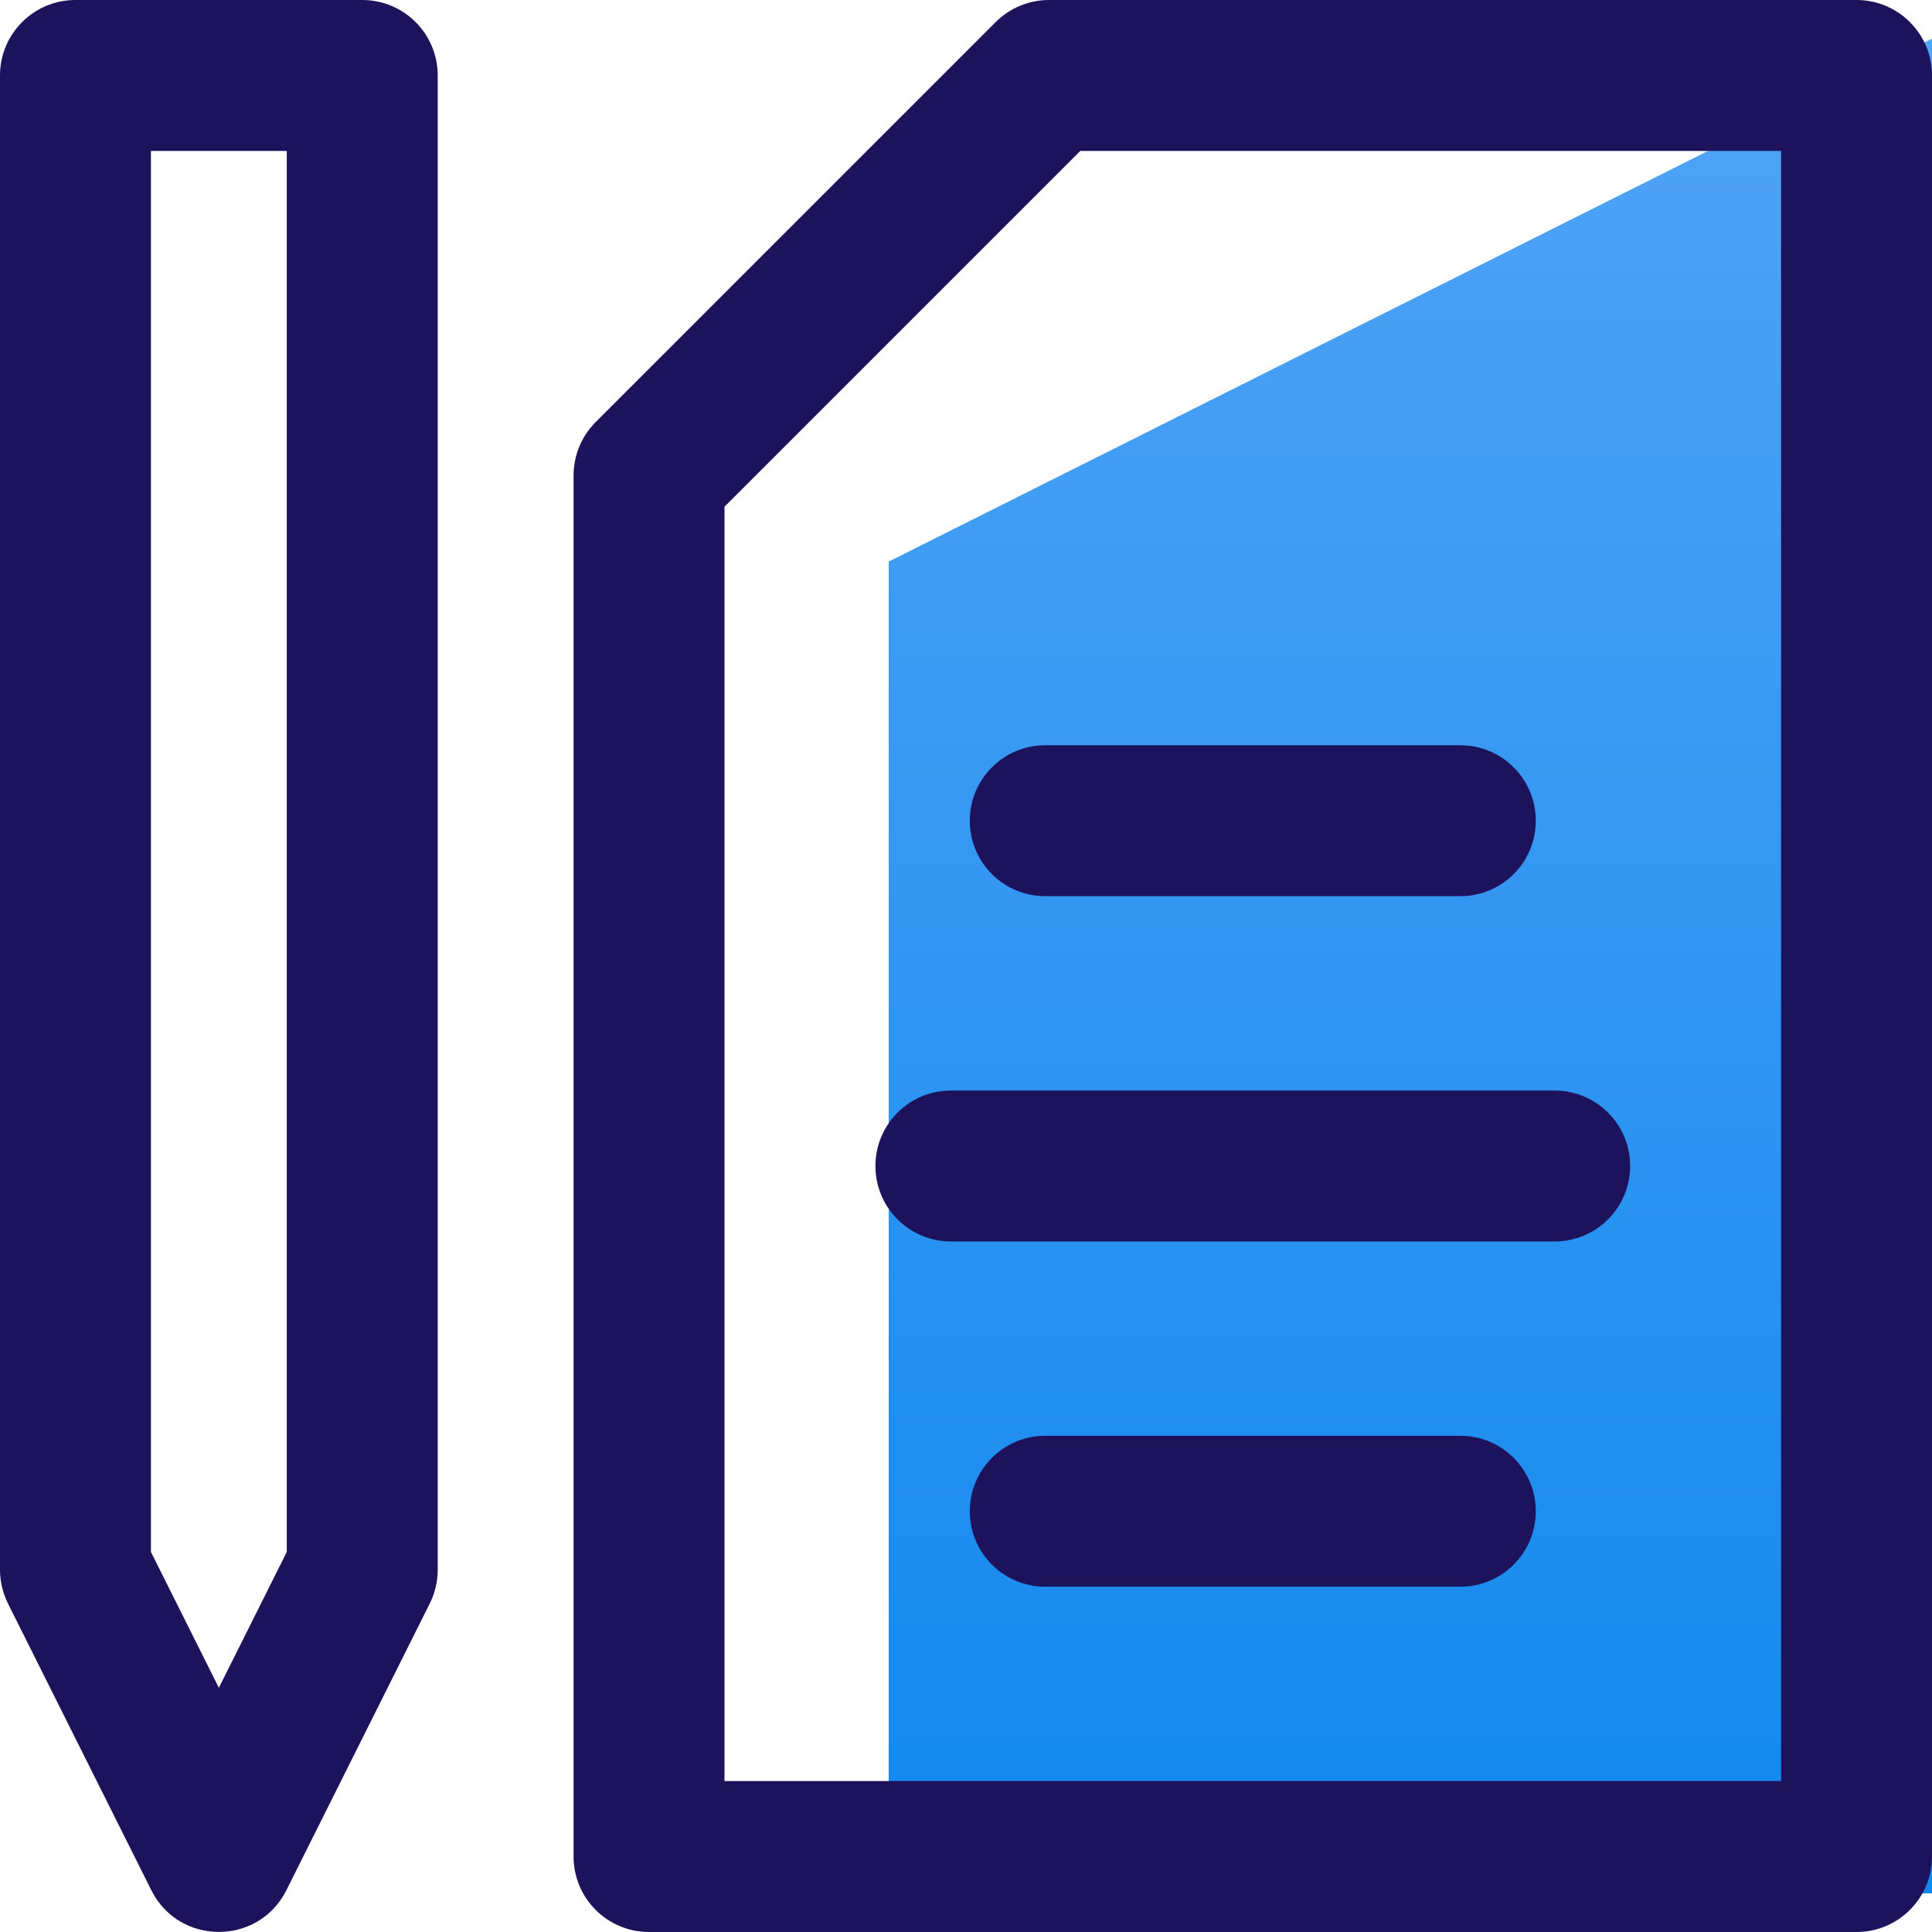
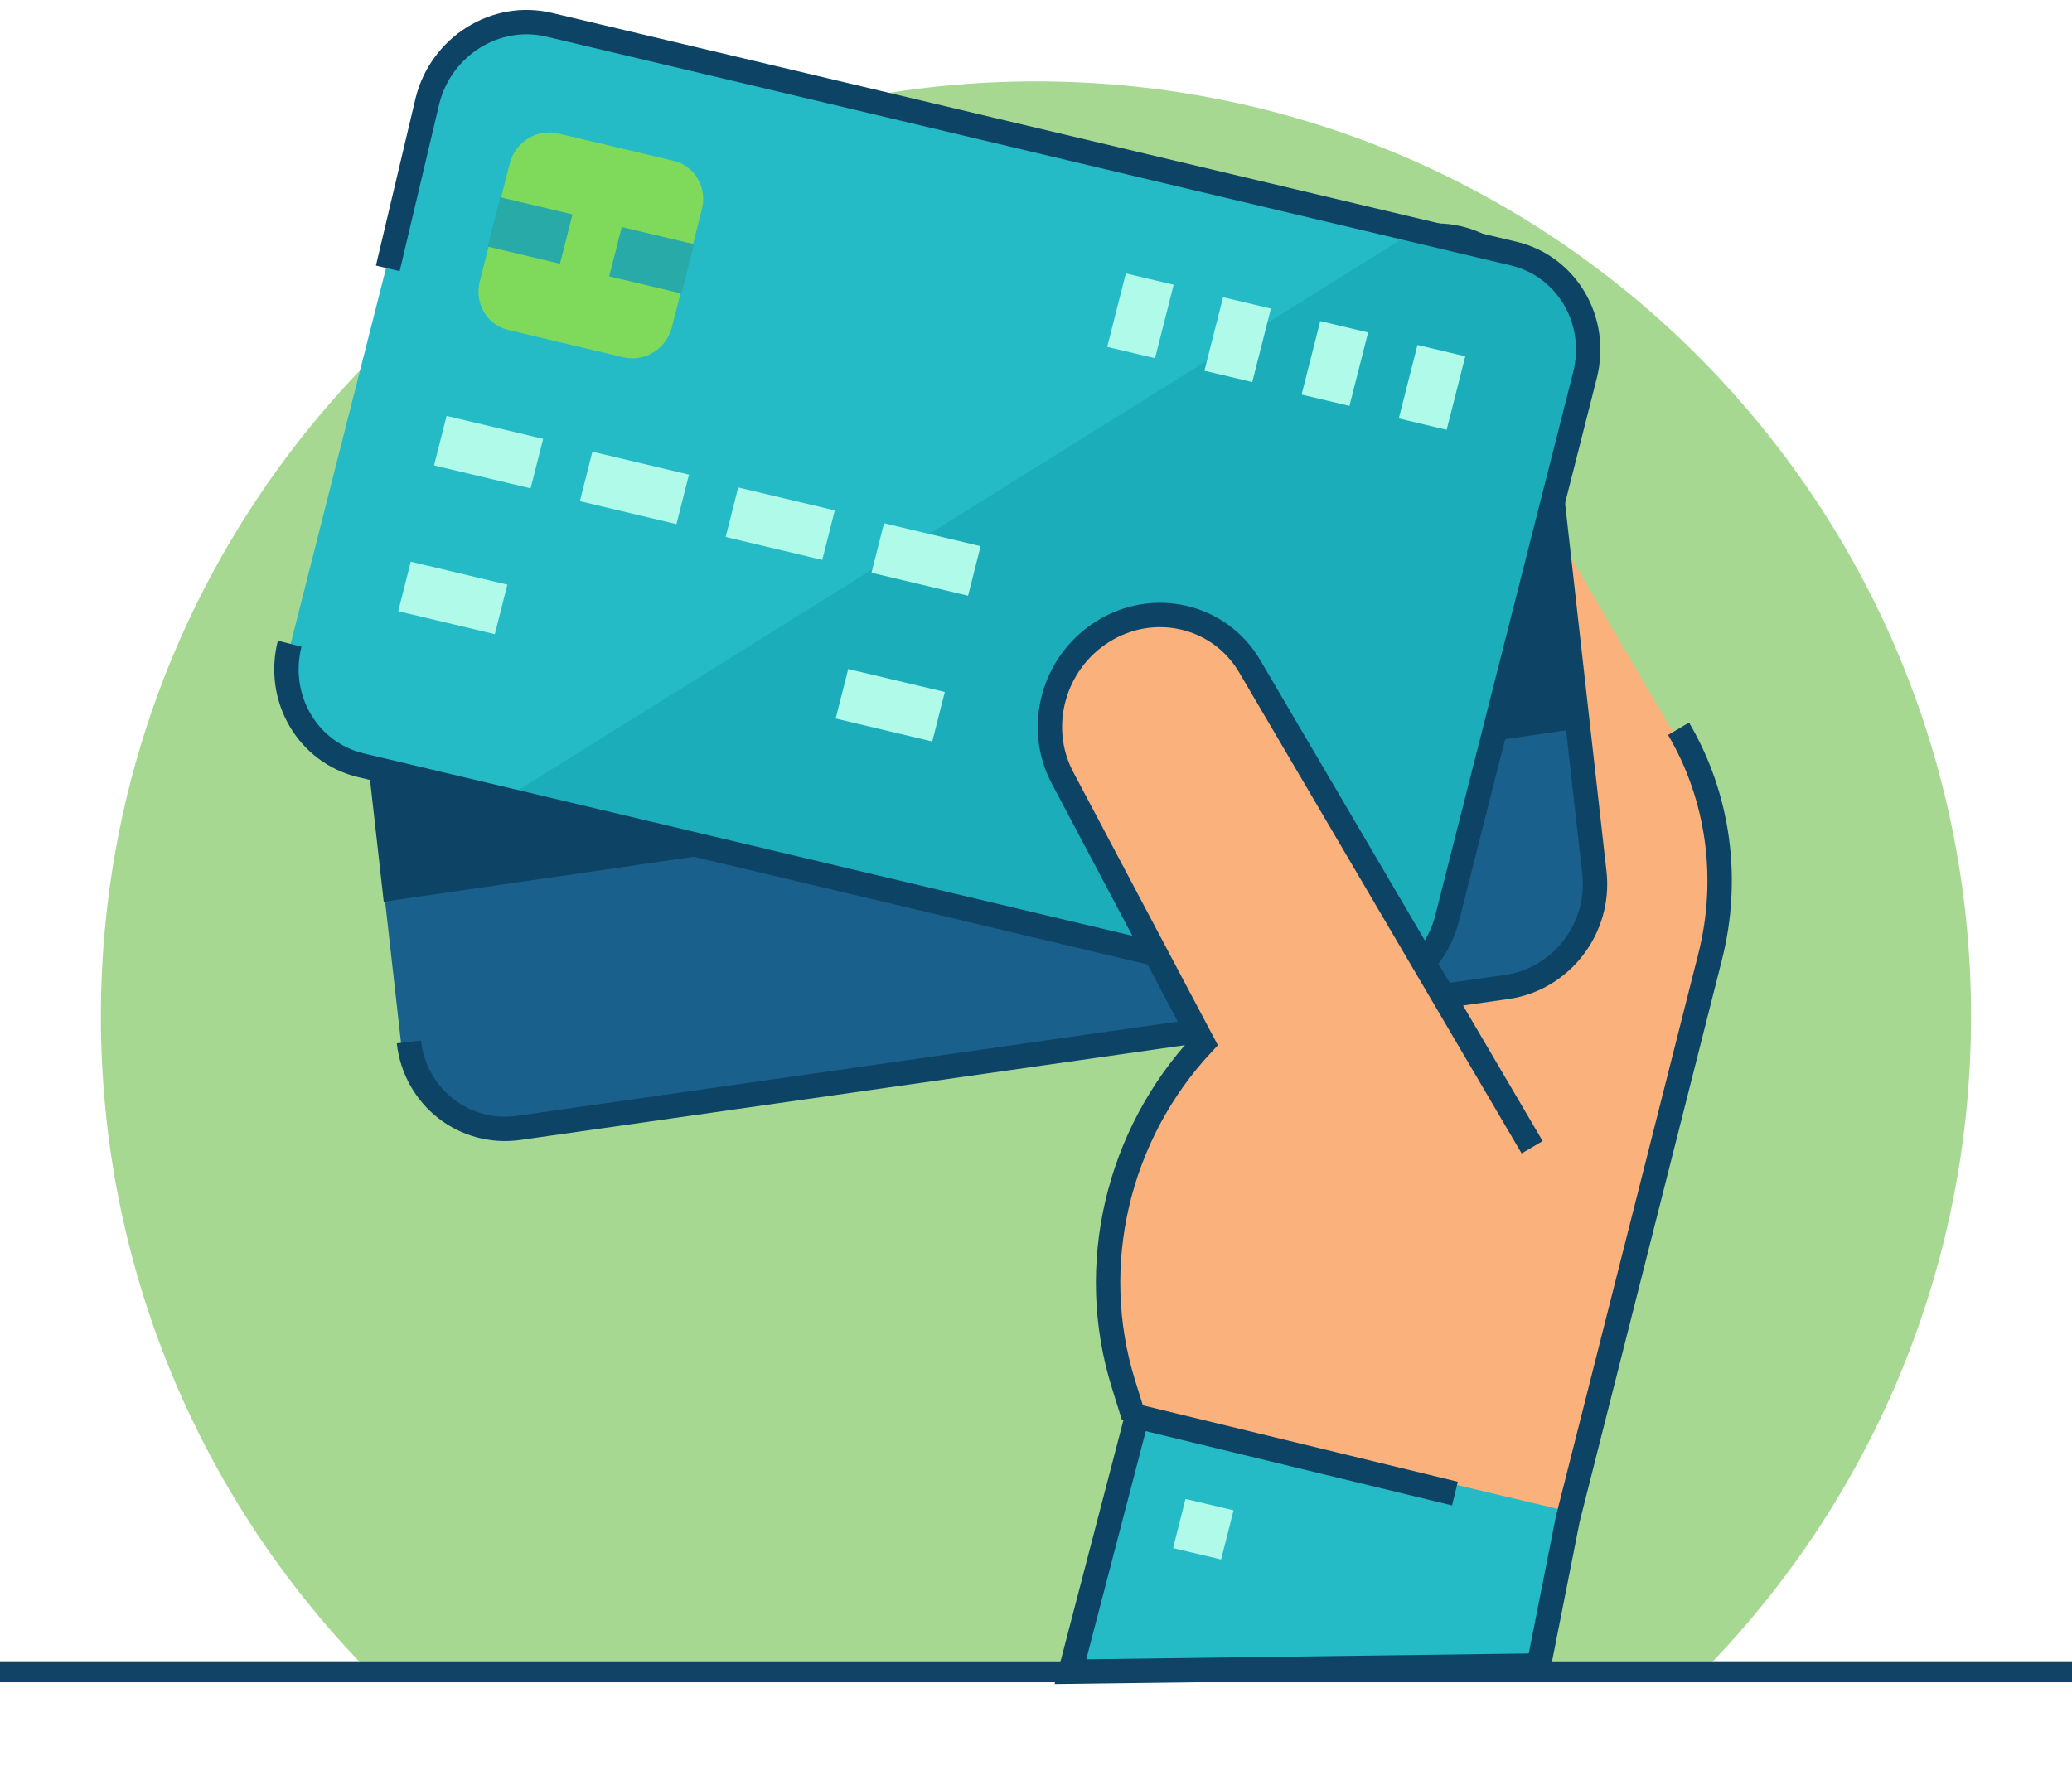
- <svg xmlns="http://www.w3.org/2000/svg" width="50px" height="50px" viewBox="0 0 50 50" version="1.1">
-   <defs>
-     <linearGradient x1="0.5%" y1="-4.633%" x2="0.5%" y2="101.5%" id="linearGradient-1">
-       <stop stop-color="#54A5F6" offset="0%" />
-       <stop stop-color="#1088EE" offset="100%" />
-     </linearGradient>
-     <linearGradient x1="50%" y1="0%" x2="50%" y2="100%" id="linearGradient-2">
-       <stop stop-color="#FE9F8F" offset="0%" />
-       <stop stop-color="#F54845" offset="100%" />
-     </linearGradient>
-   </defs>
-   <g id="Marshmello_landing-page" stroke="none" stroke-width="1" fill="none" fill-rule="evenodd">
-     <g id="Marshmello_landngpage-Copy" transform="translate(-548, -768)">
-       <g id="7" transform="translate(548, 768)">
-         <polygon id="Path-6" fill="url(#linearGradient-1)" points="23 14.534 23 49 50 49 50 1" />
-         <g id="032-file" transform="translate(25, 25) scale(-1, 1) translate(-25, -25) " fill="#1D125C" fill-rule="nonzero">
-           <path d="M24.233,0.572 C23.866,0.206 23.37,0 22.852,0 L1.953,0 C0.874,0 0,0.874 0,1.953 L0,48.047 C0,49.126 0.874,50 1.953,50 L33.203,50 C34.282,50 35.156,49.126 35.156,48.047 L35.156,12.305 C35.156,11.787 34.951,11.29 34.584,10.923 L24.233,0.572 Z M31.25,46.094 L3.906,46.094 L3.906,3.906 L22.042,3.906 L31.25,13.114 L31.25,46.094 Z M24.902,39.111 C24.902,40.19 24.028,41.064 22.949,41.064 L12.207,41.064 C11.128,41.064 10.254,40.19 10.254,39.111 C10.254,38.033 11.128,37.158 12.207,37.158 L22.949,37.158 C24.028,37.158 24.902,38.033 24.902,39.111 Z M9.766,28.223 L25.391,28.223 C26.469,28.223 27.344,29.097 27.344,30.176 C27.344,31.255 26.469,32.129 25.391,32.129 L9.766,32.129 C8.687,32.129 7.812,31.255 7.812,30.176 C7.812,29.097 8.687,28.223 9.766,28.223 Z M12.207,19.287 L22.949,19.287 C24.028,19.287 24.902,20.161 24.902,21.24 C24.902,22.319 24.028,23.193 22.949,23.193 L12.207,23.193 C11.128,23.193 10.254,22.319 10.254,21.24 C10.254,20.161 11.128,19.287 12.207,19.287 Z M48.047,0 L40.625,0 C39.546,0 38.672,0.874 38.672,1.953 L38.672,40.625 C38.672,40.928 38.742,41.227 38.878,41.499 L42.589,48.92 C43.307,50.357 45.364,50.358 46.083,48.92 L49.794,41.499 C49.929,41.227 50,40.928 50,40.625 L50,1.953 C50,0.874 49.126,0 48.047,0 L48.047,0 Z M46.094,40.164 L44.336,43.679 L42.578,40.164 L42.578,3.906 L46.094,3.906 L46.094,40.164 Z" id="Shape" />
-         </g>
-       </g>
-     </g>
-   </g>
+ <svg xmlns="http://www.w3.org/2000/svg" width="170" height="146" viewBox="0 0 170 146" fill="none">
+   <path fill-rule="evenodd" clip-rule="evenodd" d="M140.482 136.387C153.639 122.614 161.719 103.951 161.719 83.4C161.719 41.028 127.37 6.679 84.998 6.679C42.626 6.679 8.277 41.028 8.277 83.4C8.277 103.951 16.358 122.614 29.514 136.387H140.482Z" fill="#A6D892" />
+   <path d="M136.974 59.603L121.922 33.763L100.69 117.861L127.924 124.358L139.556 78.285C141.171 71.888 140.241 65.164 136.974 59.603Z" fill="#FAB17C" />
+   <path d="M32.907 85.606L27.826 40.429C27.316 35.894 30.532 31.698 35.011 31.059L116.099 19.489C120.576 18.85 124.621 22.008 125.13 26.545L130.212 71.722C130.722 76.257 127.506 80.453 123.027 81.091L41.941 92.663C37.461 93.301 33.419 90.141 32.907 85.606Z" fill="#1A608C" />
+   <path d="M33.548 85.498C34.06 90.032 38.1 93.19 42.578 92.552L123.631 80.987C128.109 80.348 131.323 76.154 130.814 71.621L125.734 26.467C125.225 21.932 121.182 18.776 116.707 19.414L35.651 30.979" stroke="#0D4365" stroke-width="2" />
+   <path d="M127.135 42.726L29.563 56.886L31.484 73.992L129.056 59.848L127.135 42.726Z" fill="#0D4365" />
+   <path d="M23.82 52.938L35.131 8.372C36.267 3.897 40.731 1.11 45.101 2.147L124.238 20.925C128.608 21.962 131.231 26.431 130.095 30.906L118.785 75.472C117.649 79.946 113.185 82.734 108.815 81.697L29.678 62.919C25.307 61.882 22.685 57.413 23.82 52.938Z" fill="#24BBC7" />
+   <path d="M124.25 21.079L115.856 19.089L41.203 65.662L108.852 81.701C113.215 82.736 117.672 79.955 118.806 75.491L130.098 31.035C131.232 26.571 128.614 22.113 124.25 21.079Z" fill="#1BAEBA" />
+   <path d="M36.641 34.129L44.565 36.012L43.536 40.074L35.611 38.191L36.641 34.129Z" fill="#B0FAE9" />
+   <path d="M33.703 46.093L41.628 47.975L40.598 52.038L32.673 50.155L33.703 46.093Z" fill="#B0FAE9" />
+   <path d="M69.594 54.9L77.519 56.783L76.489 60.845L68.564 58.962L69.594 54.9Z" fill="#B0FAE9" />
+   <path d="M48.605 37.065L56.529 38.948L55.5 43.01L47.576 41.127L48.605 37.065Z" fill="#B0FAE9" />
+   <path d="M60.566 40.001L68.491 41.883L67.462 45.946L59.537 44.063L60.566 40.001Z" fill="#B0FAE9" />
+   <path d="M72.531 42.937L80.456 44.819L79.426 48.882L71.502 46.999L72.531 42.937Z" fill="#B0FAE9" />
+   <path d="M116.297 28.307L120.223 29.238L118.692 35.267L114.767 34.336L116.297 28.307Z" fill="#B0FAE9" />
+   <path d="M108.32 26.349L112.246 27.281L110.716 33.31L106.79 32.378L108.32 26.349Z" fill="#B0FAE9" />
+   <path d="M100.348 24.392L104.273 25.323L102.743 31.352L98.817 30.421L100.348 24.392Z" fill="#B0FAE9" />
+   <path d="M92.371 22.435L96.296 23.366L94.766 29.395L90.841 28.464L92.371 22.435Z" fill="#B0FAE9" />
+   <path d="M92.977 115.55L128.607 124.008L126.215 136.567L87.833 137.072L92.977 115.55Z" fill="#24BBC7" />
+   <path d="M97.269 123L101.212 123.934L100.187 127.967L96.245 127.032L97.269 123Z" fill="#B0FAE9" />
+   <path d="M39.362 23.104L41.821 13.428C42.274 11.645 44.052 10.536 45.794 10.949L55.255 13.192C56.998 13.605 58.042 15.383 57.589 17.165L55.13 26.842C54.678 28.624 52.9 29.733 51.158 29.32L41.697 27.078C39.954 26.665 38.91 24.887 39.362 23.104Z" fill="#7FD95B" />
+   <path d="M41.039 16.184L46.972 17.591L45.944 21.64L40.011 20.233L41.039 16.184Z" fill="#28ABA8" />
+   <path d="M51.012 18.631L56.944 20.038L55.916 24.086L49.984 22.679L51.012 18.631Z" fill="#28ABA8" />
+   <path d="M23.766 52.82C22.63 57.295 25.253 61.764 29.623 62.801L108.76 81.579C113.13 82.616 117.594 79.828 118.73 75.354L130.041 30.788C131.176 26.313 128.554 21.844 124.183 20.807L45.047 2.029C40.676 0.992 36.212 3.78 35.076 8.254L31.817 22.021" stroke="#0D4365" stroke-width="2" />
+   <path d="M101.935 54.276C99.464 50.086 94.067 48.817 89.88 51.441C85.831 53.977 84.374 59.251 86.57 63.416L98.11 85.217C91.067 92.739 88.559 103.48 91.58 113.174L92.415 115.852L117.963 121.911L125.113 93.754L101.935 54.276Z" fill="#FAB17C" />
+   <path d="M137.719 59.801C141 65.369 141.934 72.102 140.312 78.507L128.634 124.639L126.252 136.668L87.826 137.174L93.286 116.233M92.73 116.098L119.371 122.561" stroke="#0D4365" stroke-width="2" />
+   <path d="M93.008 116.24L92.173 113.562C89.153 103.868 91.661 93.127 98.704 85.605L87.164 63.805C84.967 59.639 86.424 54.366 90.473 51.829C94.661 49.205 100.058 50.475 102.528 54.664L125.707 94.142" stroke="#0D4365" stroke-width="2" />
+   <rect y="136.387" width="170" height="1.656" fill="#104366" />
</svg>
